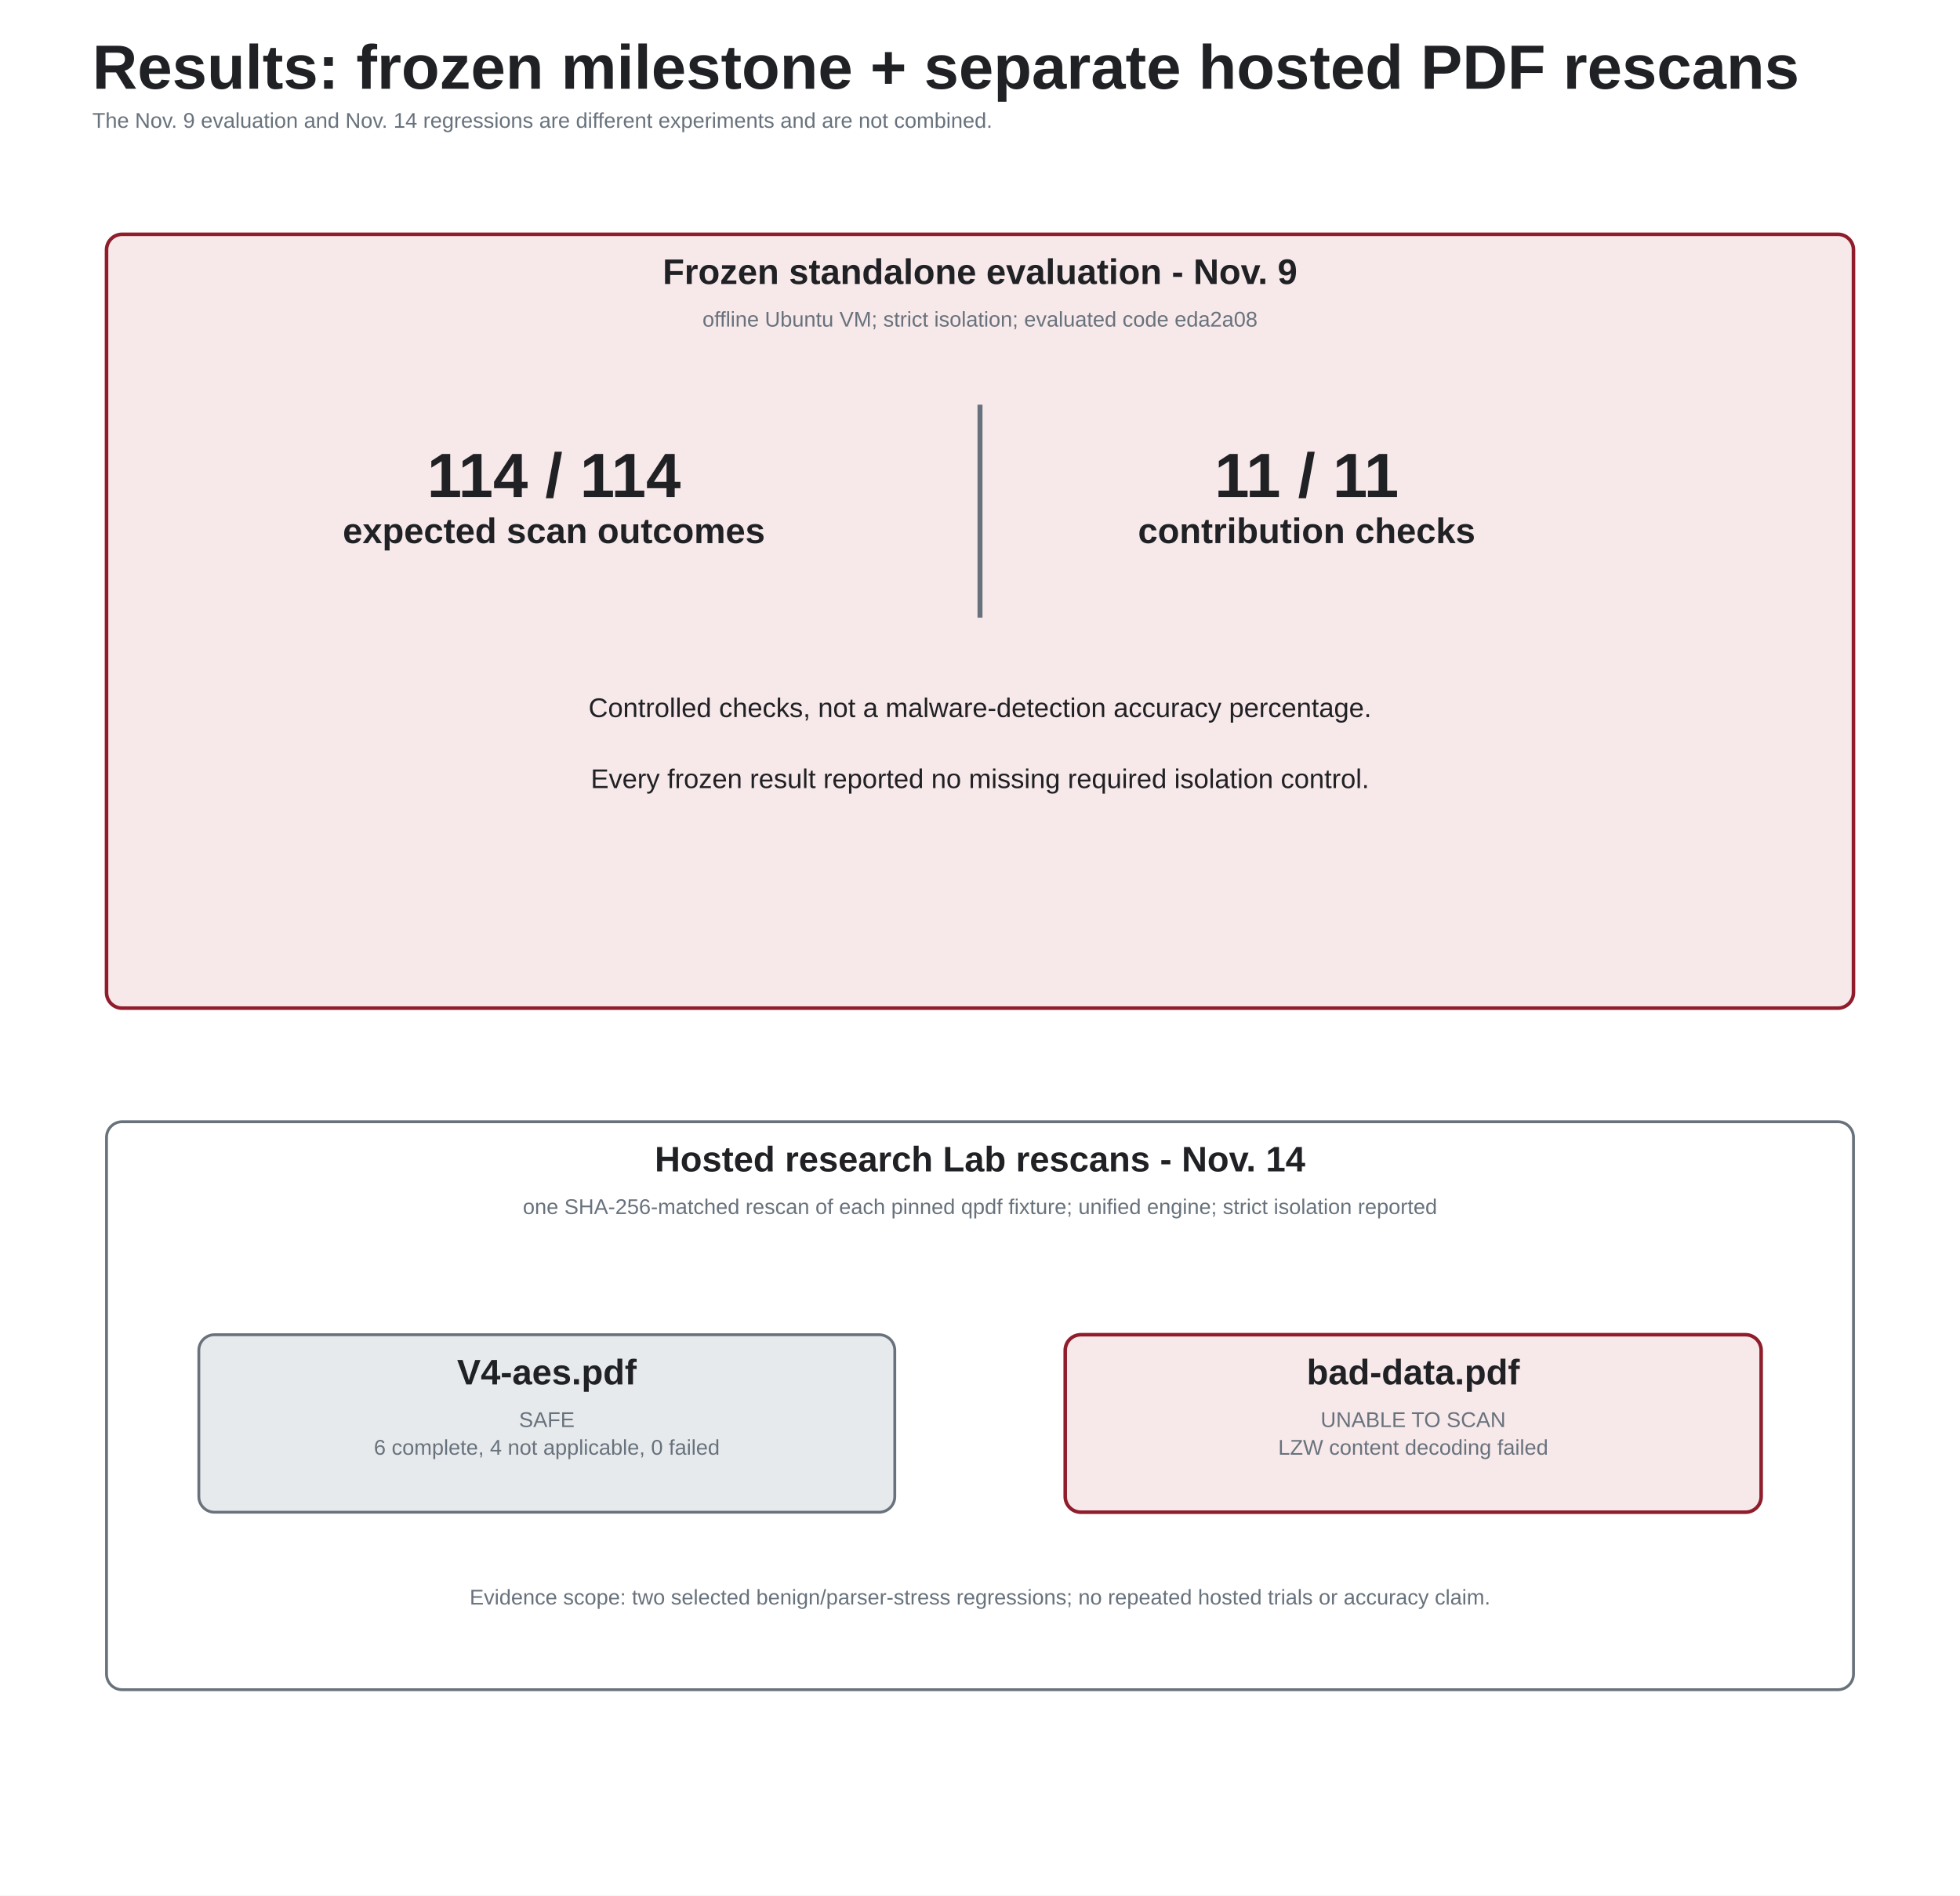
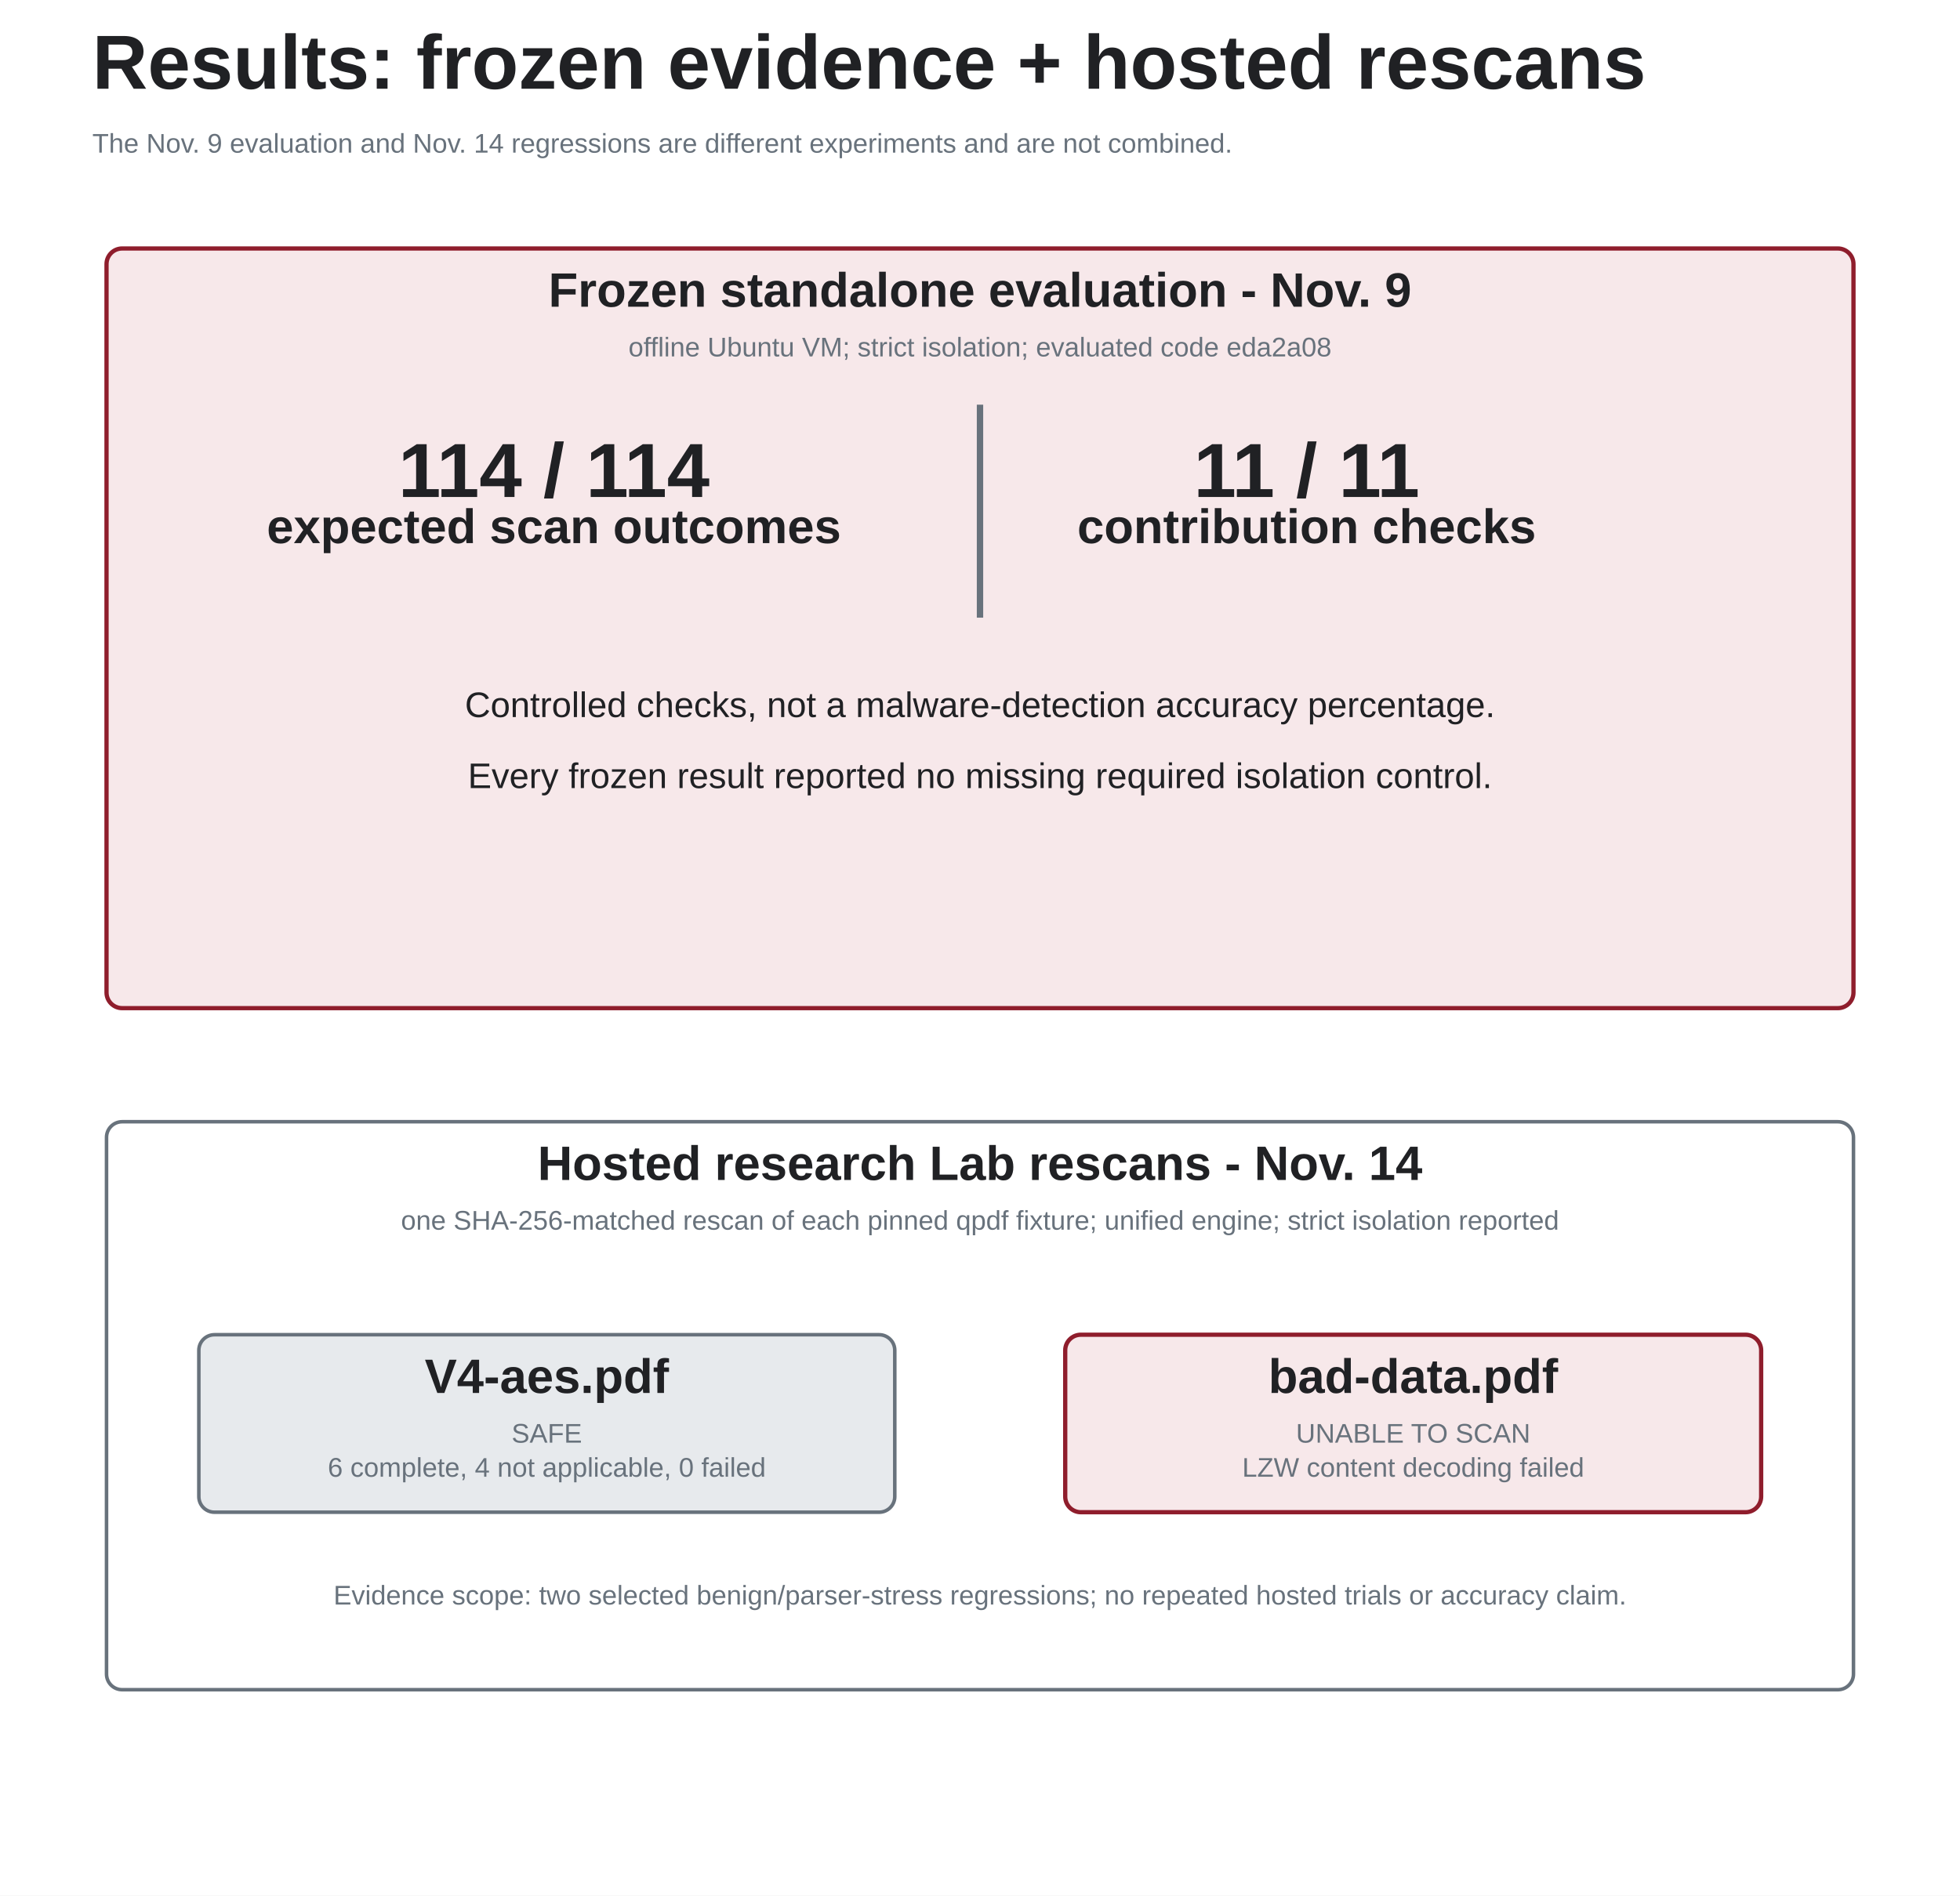
<svg xmlns="http://www.w3.org/2000/svg" width="2760" height="2670" viewBox="0 0 2760 2670" role="img" aria-labelledby="title desc">
  <rect width="100%" height="100%" fill="#FFFFFF" />
-   <style>text{font-family:Arial, Helvetica, sans-serif;fill:#202124}.t{font-size:88px;font-weight:700}.h{font-size:50px;font-weight:700}.b{font-size:38px}.s{font-size:30px;fill:#68727C}.xs{font-size:26px;fill:#68727C}.line{stroke:#68727C;stroke-width:7;fill:none}.red{stroke:#8F1D2C;stroke-width:10;fill:none}.box{fill:#E7EAED;stroke:#68727C;stroke-width:4}.pink{fill:#F7E8EA;stroke:#8F1D2C;stroke-width:5}.white{fill:#FFFFFF;stroke:#68727C;stroke-width:4}</style>
-   <text x="130" y="125" class="t" text-anchor="start">Results: frozen milestone + separate hosted PDF rescans</text>
-   <text x="130" y="180" class="s" text-anchor="start">The Nov. 9 evaluation and Nov. 14 regressions are different experiments and are not combined.</text>
-   <rect x="150" y="330" width="2460" height="1090" rx="22" class="pink" />
-   <text x="1380.0" y="400" class="h" text-anchor="middle">Frozen standalone evaluation - Nov. 9</text>
-   <text x="1380.0" y="460" class="s" text-anchor="middle">offline Ubuntu VM; strict isolation; evaluated code eda2a08</text>
+   <style>text{font-family:Arial, Helvetica, sans-serif;fill:#202124}.t{font-size:108px;font-weight:700}.h{font-size:68px;font-weight:700}.b{font-size:50px}.s{font-size:38px;fill:#68727C}.xs{font-size:32px;fill:#68727C}.line{stroke:#68727C;stroke-width:9;fill:none}.red{stroke:#8F1D2C;stroke-width:13;fill:none}.box{fill:#E7EAED;stroke:#68727C;stroke-width:5}.pink{fill:#F7E8EA;stroke:#8F1D2C;stroke-width:6}.white{fill:#FFFFFF;stroke:#68727C;stroke-width:5}</style>
+   <text x="130" y="125" class="t" text-anchor="start">Results: frozen evidence + hosted rescans</text>
+   <text x="130" y="215" class="s" text-anchor="start">The Nov. 9 evaluation and Nov. 14 regressions are different experiments and are not combined.</text>
+   <rect x="150" y="350" width="2460" height="1070" rx="22" class="pink" />
+   <text x="1380.0" y="432" class="h" text-anchor="middle">Frozen standalone evaluation - Nov. 9</text>
+   <text x="1380.0" y="502" class="s" text-anchor="middle">offline Ubuntu VM; strict isolation; evaluated code eda2a08</text>
  <text x="780" y="700" class="t" text-anchor="middle">114 / 114</text>
  <text x="780" y="765" class="h" text-anchor="middle">expected scan outcomes</text>
  <text x="1840" y="700" class="t" text-anchor="middle">11 / 11</text>
  <text x="1840" y="765" class="h" text-anchor="middle">contribution checks</text>
  <line x1="1380" y1="570" x2="1380" y2="870" class="line" />
  <text x="1380" y="1010" class="b" text-anchor="middle">Controlled checks, not a malware-detection accuracy percentage.</text>
  <text x="1380" y="1110" class="b" text-anchor="middle">Every frozen result reported no missing required isolation control.</text>
  <rect x="150" y="1580" width="2460" height="800" rx="22" class="white" />
-   <text x="1380.0" y="1650" class="h" text-anchor="middle">Hosted research Lab rescans - Nov. 14</text>
-   <text x="1380.0" y="1710" class="s" text-anchor="middle">one SHA-256-matched rescan of each pinned qpdf fixture; unified engine; strict isolation reported</text>
+   <text x="1380.0" y="1662" class="h" text-anchor="middle">Hosted research Lab rescans - Nov. 14</text>
+   <text x="1380.0" y="1732" class="s" text-anchor="middle">one SHA-256-matched rescan of each pinned qpdf fixture; unified engine; strict isolation reported</text>
  <rect x="280" y="1880" width="980" height="250" rx="22" class="box" />
-   <text x="770.0" y="1950" class="h" text-anchor="middle">V4-aes.pdf</text>
-   <text x="770.0" y="2010" class="s" text-anchor="middle">SAFE</text>
-   <text x="770.0" y="2049" class="s" text-anchor="middle">6 complete, 4 not applicable, 0 failed</text>
+   <text x="770.0" y="1962" class="h" text-anchor="middle">V4-aes.pdf</text>
+   <text x="770.0" y="2032" class="s" text-anchor="middle">SAFE</text>
+   <text x="770.0" y="2080" class="s" text-anchor="middle">6 complete, 4 not applicable, 0 failed</text>
  <rect x="1500" y="1880" width="980" height="250" rx="22" class="pink" />
-   <text x="1990.0" y="1950" class="h" text-anchor="middle">bad-data.pdf</text>
-   <text x="1990.0" y="2010" class="s" text-anchor="middle">UNABLE TO SCAN</text>
-   <text x="1990.0" y="2049" class="s" text-anchor="middle">LZW content decoding failed</text>
+   <text x="1990.0" y="1962" class="h" text-anchor="middle">bad-data.pdf</text>
+   <text x="1990.0" y="2032" class="s" text-anchor="middle">UNABLE TO SCAN</text>
+   <text x="1990.0" y="2080" class="s" text-anchor="middle">LZW content decoding failed</text>
  <text x="1380" y="2260" class="s" text-anchor="middle">Evidence scope: two selected benign/parser-stress regressions; no repeated hosted trials or accuracy claim.</text>
</svg>
